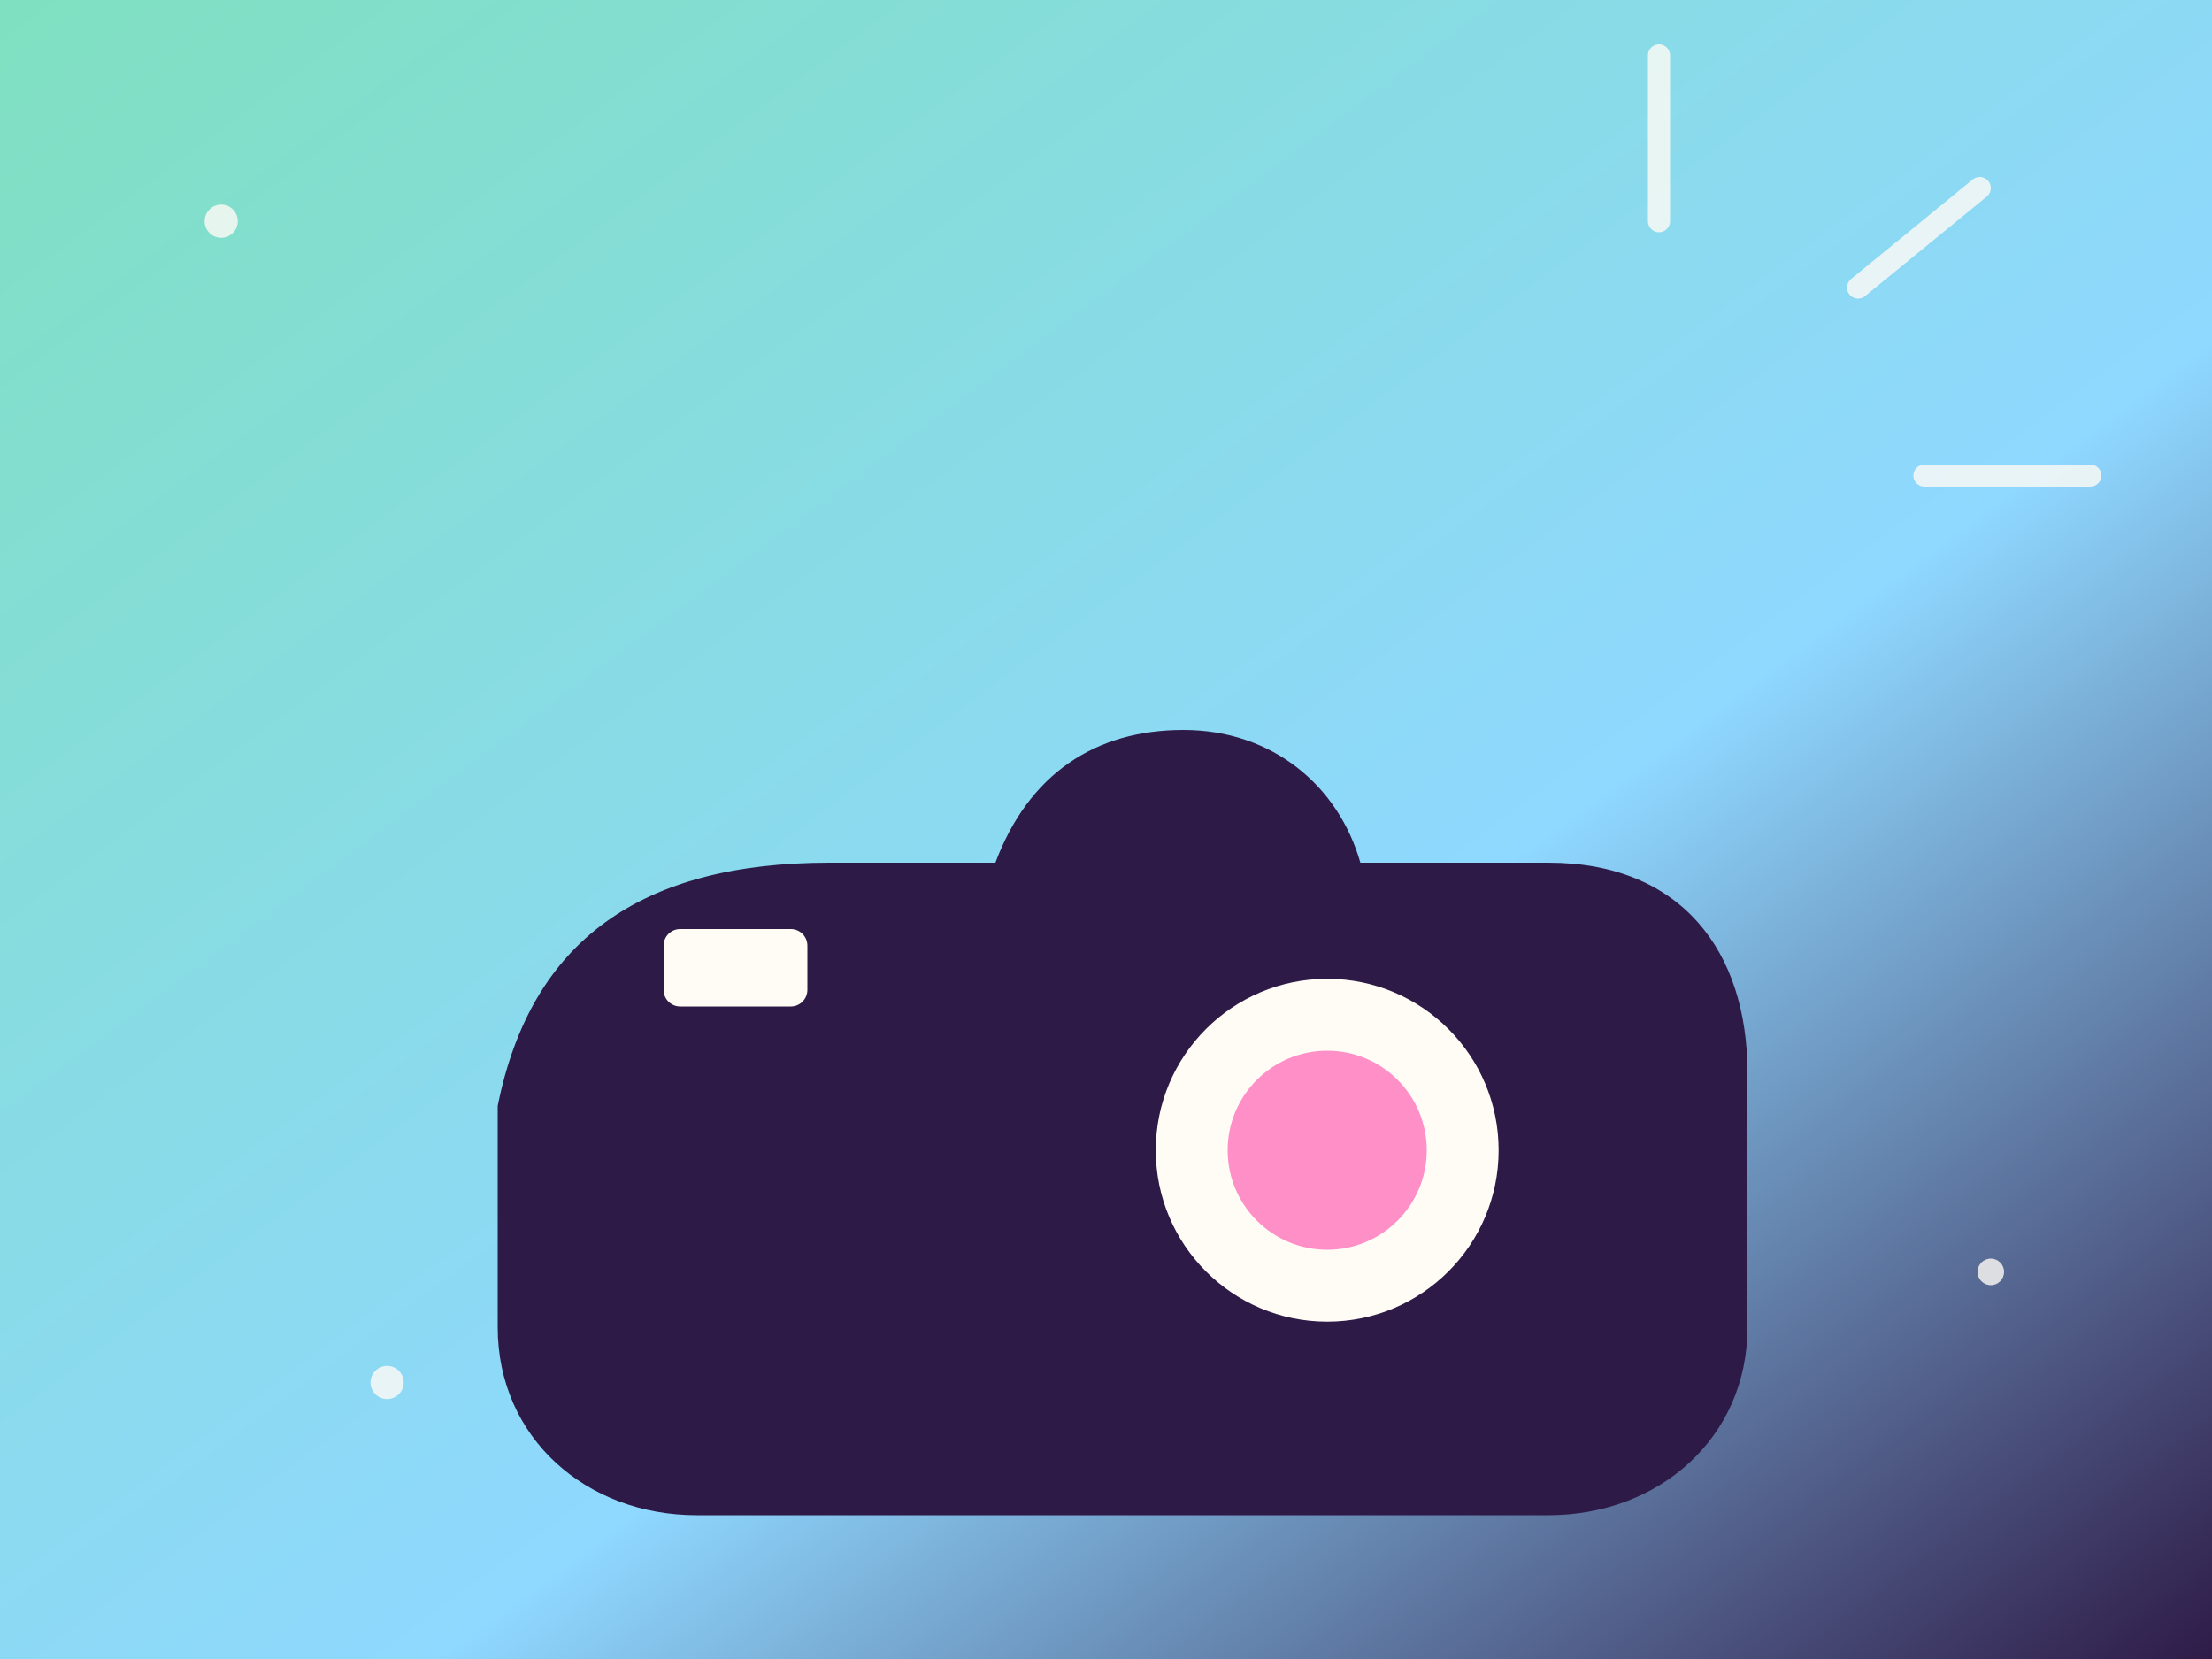
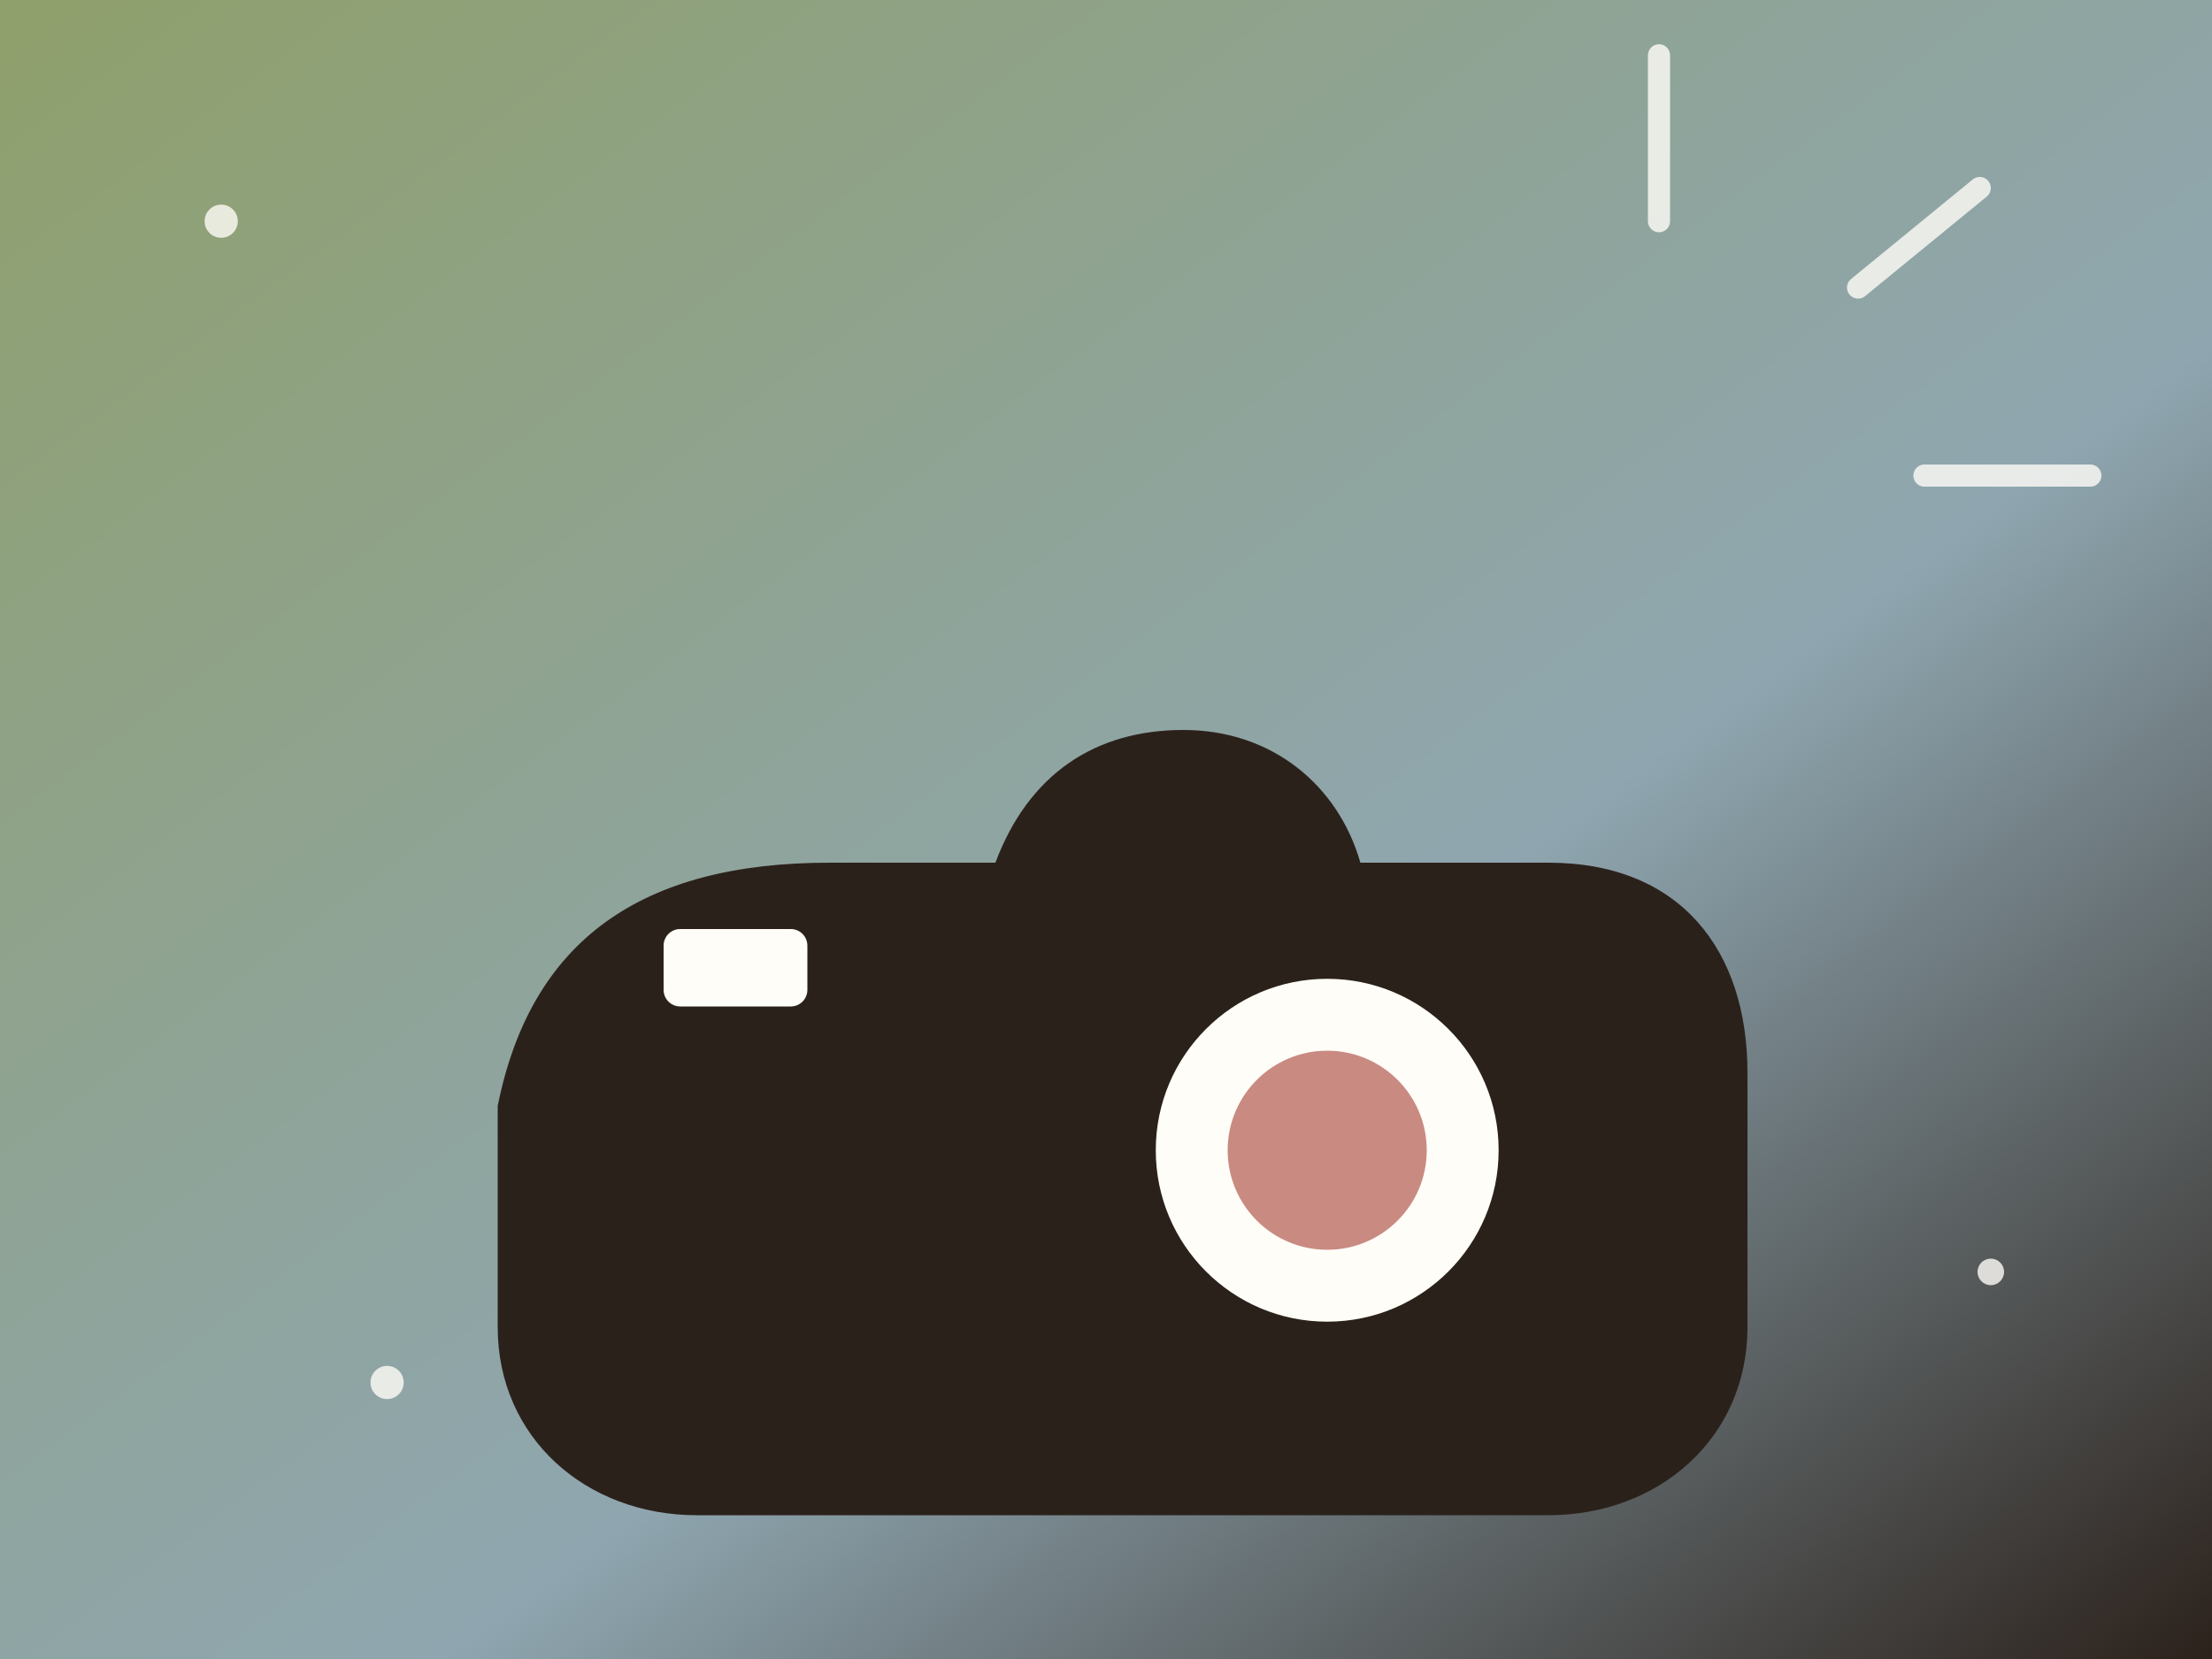
<svg xmlns="http://www.w3.org/2000/svg" viewBox="0 0 400 300" width="400" height="300">
  <defs>
    <linearGradient id="g2" x1="0" y1="0" x2="1" y2="1">
-       <stop offset="0%" stop-color="#7FE0C0" />
-       <stop offset="60%" stop-color="#8FD8FF" />
-       <stop offset="100%" stop-color="#2E1A47" />
+       <stop offset="0%" stop-color="#8FA06B" />
+       <stop offset="60%" stop-color="#8FA6B0" />
+       <stop offset="100%" stop-color="#2B211B" />
    </linearGradient>
  </defs>
  <rect width="400" height="300" fill="url(#g2)" />
-   <g stroke="#FFFBF5" stroke-width="4" stroke-linecap="round" opacity="0.8">
+   <g stroke="#FFFDF7" stroke-width="4" stroke-linecap="round" opacity="0.8">
    <line x1="300" y1="40" x2="300" y2="10" />
    <line x1="336" y1="52" x2="358" y2="34" />
    <line x1="348" y1="86" x2="378" y2="86" />
  </g>
-   <g transform="translate(90,110)" fill="#2E1A47">
+   <g transform="translate(90,110)" fill="#2B211B">
    <path d="M0 90 C 6 60 26 46 60 46 L 90 46 C 96 30 108 22 124 22              C 140 22 152 32 156 46 L 190 46 C 214 46 226 62 226 84              L 226 130 C 226 150 210 164 190 164 L 36 164              C 16 164 0 150 0 130 Z" />
-     <circle cx="150" cy="98" r="34" fill="#FFFBF5" />
-     <circle cx="150" cy="98" r="34" fill="none" stroke="#2E1A47" stroke-width="6" />
-     <circle cx="150" cy="98" r="18" fill="#FF8FC7" />
-     <rect x="30" y="58" width="26" height="14" rx="3" fill="#FFFBF5" />
+     <circle cx="150" cy="98" r="34" fill="#FFFDF7" />
+     <circle cx="150" cy="98" r="34" fill="none" stroke="#2B211B" stroke-width="6" />
+     <circle cx="150" cy="98" r="18" fill="#C98A82" />
+     <rect x="30" y="58" width="26" height="14" rx="3" fill="#FFFDF7" />
  </g>
-   <g fill="#FFFBF5" opacity="0.8">
+   <g fill="#FFFDF7" opacity="0.8">
    <circle cx="40" cy="40" r="3" />
    <circle cx="70" cy="250" r="3" />
    <circle cx="360" cy="230" r="2.4" />
  </g>
</svg>
